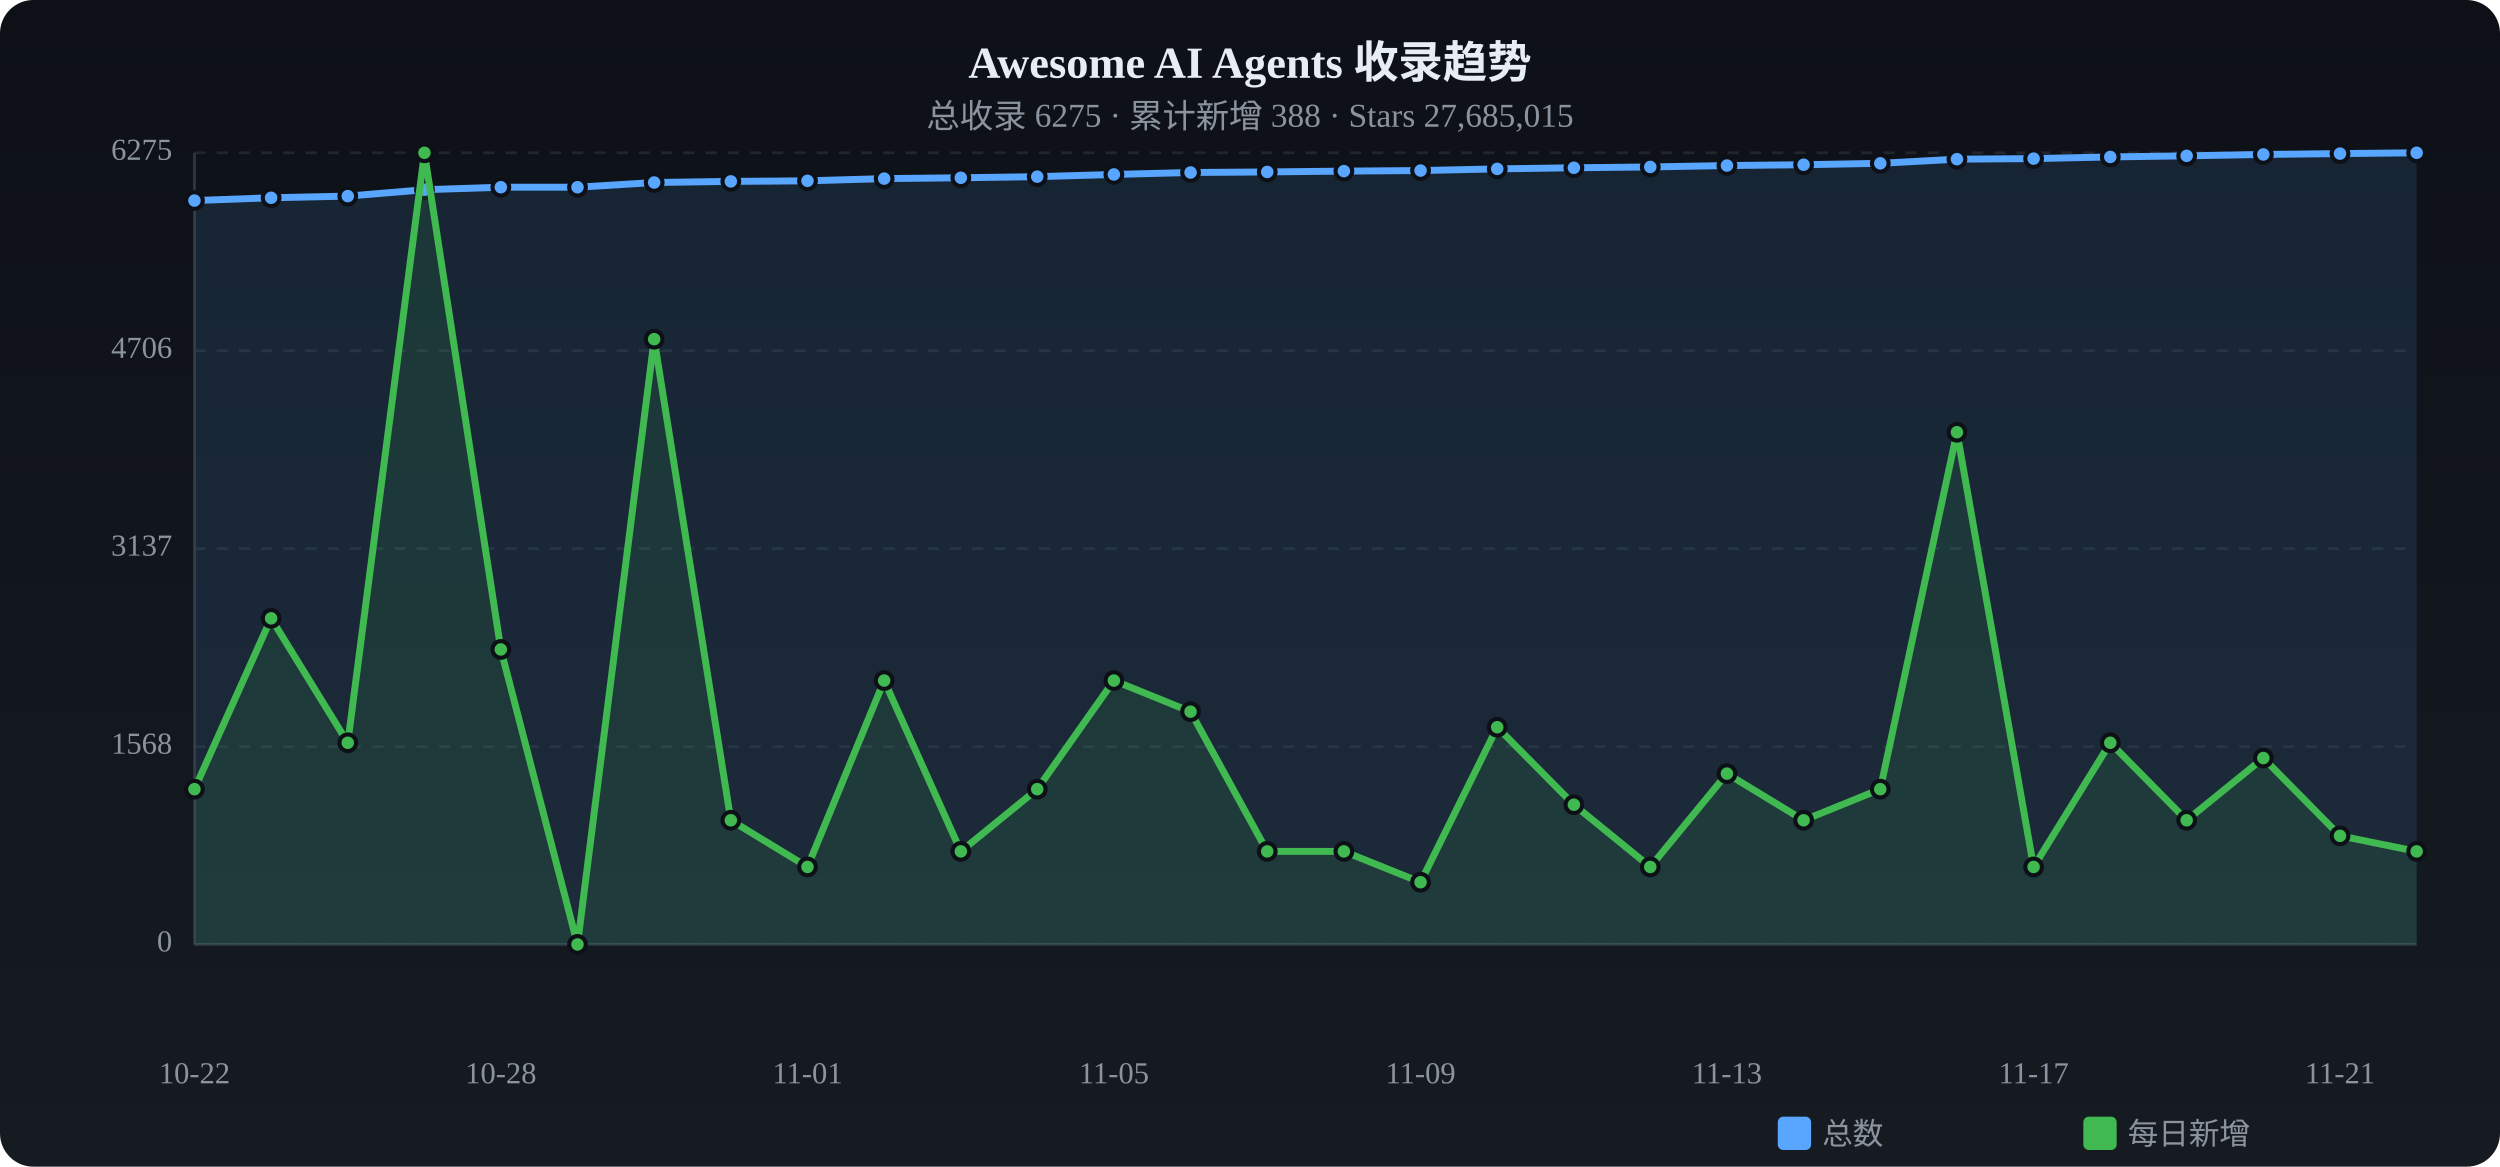
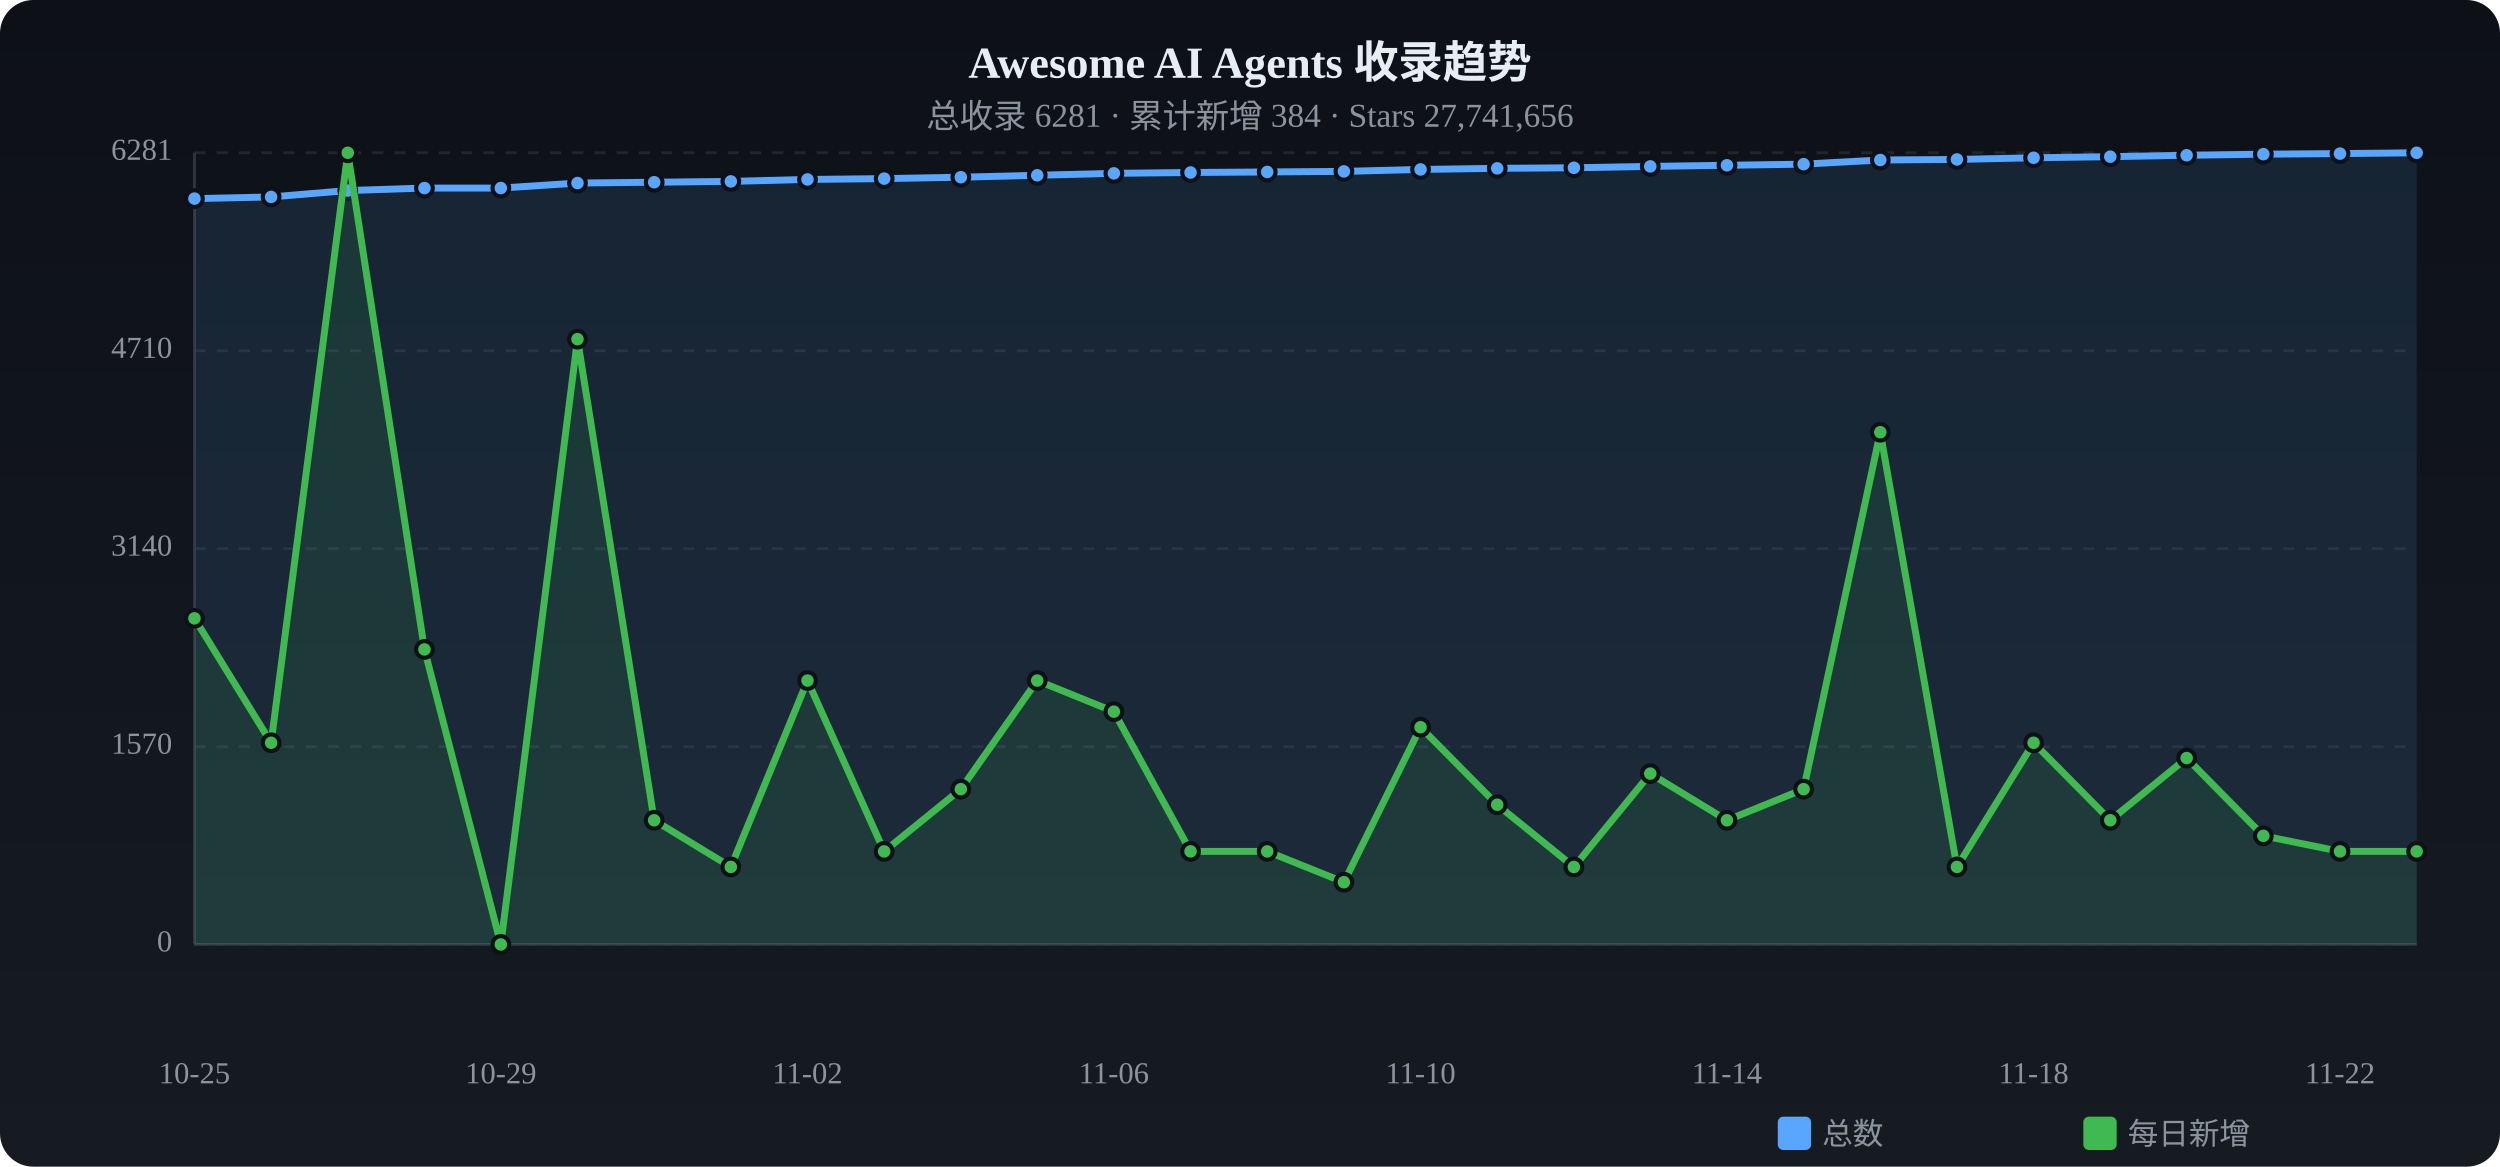
<svg xmlns="http://www.w3.org/2000/svg" viewBox="0 0 900 420" width="900" height="420">
  <defs>
    <linearGradient id="tbg" x1="0%" y1="0%" x2="0%" y2="100%">
      <stop offset="0%" stop-color="#0d1117" />
      <stop offset="100%" stop-color="#161b22" />
    </linearGradient>
  </defs>
  <rect width="900" height="420" rx="12" fill="url(#tbg)" />
  <text x="450.0" y="28" text-anchor="middle" fill="#e6edf3" font-size="16" font-weight="bold">Awesome AI Agents 收录趋势</text>
-   <text x="450.0" y="46" text-anchor="middle" fill="#8b949e" font-size="12">总收录 6275 · 累计新增 388 · Stars 27,685,015</text>
+   <text x="450.0" y="46" text-anchor="middle" fill="#8b949e" font-size="12">总收录 6281 · 累计新增 384 · Stars 27,741,656</text>
  <text x="62" y="340.0" text-anchor="end" fill="#8b949e" font-size="11" dominant-baseline="middle">0</text>
  <line x1="70" y1="340.0" x2="870" y2="340.0" stroke="#21262d" stroke-dasharray="4 4" />
-   <text x="62" y="268.8" text-anchor="end" fill="#8b949e" font-size="11" dominant-baseline="middle">1568</text>
+   <text x="62" y="268.8" text-anchor="end" fill="#8b949e" font-size="11" dominant-baseline="middle">1570</text>
  <line x1="70" y1="268.8" x2="870" y2="268.8" stroke="#21262d" stroke-dasharray="4 4" />
-   <text x="62" y="197.5" text-anchor="end" fill="#8b949e" font-size="11" dominant-baseline="middle">3137</text>
+   <text x="62" y="197.5" text-anchor="end" fill="#8b949e" font-size="11" dominant-baseline="middle">3140</text>
  <line x1="70" y1="197.5" x2="870" y2="197.5" stroke="#21262d" stroke-dasharray="4 4" />
-   <text x="62" y="126.3" text-anchor="end" fill="#8b949e" font-size="11" dominant-baseline="middle">4706</text>
+   <text x="62" y="126.3" text-anchor="end" fill="#8b949e" font-size="11" dominant-baseline="middle">4710</text>
  <line x1="70" y1="126.3" x2="870" y2="126.3" stroke="#21262d" stroke-dasharray="4 4" />
-   <text x="62" y="55.0" text-anchor="end" fill="#8b949e" font-size="11" dominant-baseline="middle">6275</text>
+   <text x="62" y="55.0" text-anchor="end" fill="#8b949e" font-size="11" dominant-baseline="middle">6281</text>
  <line x1="70" y1="55.0" x2="870" y2="55.0" stroke="#21262d" stroke-dasharray="4 4" />
  <line x1="70" y1="55" x2="70" y2="340" stroke="#30363d" />
  <line x1="70" y1="340" x2="870" y2="340" stroke="#30363d" />
-   <path d="M70.0,72.2 L97.6,71.2 L125.2,70.6 L152.8,68.3 L180.3,67.4 L207.9,67.4 L235.5,65.7 L263.1,65.3 L290.7,65.1 L318.3,64.3 L345.9,64.0 L373.4,63.6 L401.0,62.8 L428.6,62.1 L456.2,61.9 L483.8,61.6 L511.4,61.4 L539.0,60.8 L566.6,60.4 L594.1,60.1 L621.7,59.6 L649.3,59.3 L676.9,58.8 L704.5,57.3 L732.1,57.1 L759.7,56.5 L787.2,56.1 L814.8,55.6 L842.4,55.3 L870.0,55.0 L870.0,340 L70.0,340 Z" fill="#58a6ff" opacity="0.12" />
-   <polyline points="70.0,72.2 97.6,71.2 125.2,70.6 152.8,68.3 180.3,67.4 207.9,67.4 235.5,65.7 263.1,65.3 290.7,65.1 318.3,64.3 345.9,64.0 373.4,63.6 401.0,62.8 428.6,62.1 456.2,61.9 483.8,61.6 511.4,61.4 539.0,60.8 566.6,60.4 594.1,60.1 621.7,59.6 649.3,59.3 676.9,58.8 704.5,57.3 732.1,57.1 759.7,56.5 787.2,56.1 814.8,55.6 842.4,55.3 870.0,55.0" fill="none" stroke="#58a6ff" stroke-width="2.5" stroke-linecap="round" stroke-linejoin="round" />
-   <circle cx="70.0" cy="72.2" r="3" fill="#58a6ff" stroke="#0d1117" stroke-width="1.5" />
-   <circle cx="97.6" cy="71.2" r="3" fill="#58a6ff" stroke="#0d1117" stroke-width="1.5" />
-   <circle cx="125.2" cy="70.6" r="3" fill="#58a6ff" stroke="#0d1117" stroke-width="1.5" />
-   <circle cx="152.8" cy="68.3" r="3" fill="#58a6ff" stroke="#0d1117" stroke-width="1.5" />
-   <circle cx="180.3" cy="67.4" r="3" fill="#58a6ff" stroke="#0d1117" stroke-width="1.5" />
-   <circle cx="207.9" cy="67.4" r="3" fill="#58a6ff" stroke="#0d1117" stroke-width="1.5" />
-   <circle cx="235.5" cy="65.7" r="3" fill="#58a6ff" stroke="#0d1117" stroke-width="1.5" />
+   <path d="M70.0,71.5 L97.6,70.9 L125.2,68.6 L152.8,67.7 L180.3,67.7 L207.9,65.9 L235.5,65.6 L263.1,65.3 L290.7,64.6 L318.3,64.3 L345.9,63.8 L373.4,63.1 L401.0,62.4 L428.6,62.1 L456.2,61.9 L483.8,61.7 L511.4,61.0 L539.0,60.6 L566.6,60.4 L594.1,59.9 L621.7,59.5 L649.3,59.1 L676.9,57.6 L704.5,57.4 L732.1,56.8 L759.7,56.4 L787.2,55.9 L814.8,55.5 L842.4,55.3 L870.0,55.0 L870.0,340 L70.0,340 Z" fill="#58a6ff" opacity="0.12" />
+   <polyline points="70.0,71.5 97.6,70.9 125.2,68.6 152.8,67.7 180.3,67.7 207.9,65.9 235.5,65.6 263.1,65.3 290.7,64.6 318.3,64.3 345.9,63.8 373.4,63.1 401.0,62.4 428.6,62.1 456.2,61.9 483.8,61.7 511.4,61.0 539.0,60.6 566.6,60.4 594.1,59.9 621.7,59.5 649.3,59.1 676.9,57.6 704.5,57.4 732.1,56.8 759.7,56.4 787.2,55.9 814.8,55.5 842.4,55.3 870.0,55.0" fill="none" stroke="#58a6ff" stroke-width="2.5" stroke-linecap="round" stroke-linejoin="round" />
+   <circle cx="70.0" cy="71.5" r="3" fill="#58a6ff" stroke="#0d1117" stroke-width="1.5" />
+   <circle cx="97.6" cy="70.9" r="3" fill="#58a6ff" stroke="#0d1117" stroke-width="1.5" />
+   <circle cx="125.2" cy="68.6" r="3" fill="#58a6ff" stroke="#0d1117" stroke-width="1.5" />
+   <circle cx="152.8" cy="67.7" r="3" fill="#58a6ff" stroke="#0d1117" stroke-width="1.5" />
+   <circle cx="180.3" cy="67.7" r="3" fill="#58a6ff" stroke="#0d1117" stroke-width="1.5" />
+   <circle cx="207.9" cy="65.9" r="3" fill="#58a6ff" stroke="#0d1117" stroke-width="1.5" />
+   <circle cx="235.5" cy="65.6" r="3" fill="#58a6ff" stroke="#0d1117" stroke-width="1.5" />
  <circle cx="263.1" cy="65.3" r="3" fill="#58a6ff" stroke="#0d1117" stroke-width="1.5" />
-   <circle cx="290.7" cy="65.1" r="3" fill="#58a6ff" stroke="#0d1117" stroke-width="1.5" />
+   <circle cx="290.7" cy="64.6" r="3" fill="#58a6ff" stroke="#0d1117" stroke-width="1.5" />
  <circle cx="318.3" cy="64.3" r="3" fill="#58a6ff" stroke="#0d1117" stroke-width="1.5" />
-   <circle cx="345.9" cy="64.0" r="3" fill="#58a6ff" stroke="#0d1117" stroke-width="1.5" />
-   <circle cx="373.4" cy="63.6" r="3" fill="#58a6ff" stroke="#0d1117" stroke-width="1.5" />
-   <circle cx="401.0" cy="62.8" r="3" fill="#58a6ff" stroke="#0d1117" stroke-width="1.5" />
+   <circle cx="345.9" cy="63.8" r="3" fill="#58a6ff" stroke="#0d1117" stroke-width="1.5" />
+   <circle cx="373.4" cy="63.1" r="3" fill="#58a6ff" stroke="#0d1117" stroke-width="1.5" />
+   <circle cx="401.0" cy="62.4" r="3" fill="#58a6ff" stroke="#0d1117" stroke-width="1.5" />
  <circle cx="428.6" cy="62.1" r="3" fill="#58a6ff" stroke="#0d1117" stroke-width="1.5" />
  <circle cx="456.2" cy="61.9" r="3" fill="#58a6ff" stroke="#0d1117" stroke-width="1.5" />
-   <circle cx="483.8" cy="61.6" r="3" fill="#58a6ff" stroke="#0d1117" stroke-width="1.5" />
-   <circle cx="511.4" cy="61.4" r="3" fill="#58a6ff" stroke="#0d1117" stroke-width="1.5" />
-   <circle cx="539.0" cy="60.8" r="3" fill="#58a6ff" stroke="#0d1117" stroke-width="1.5" />
+   <circle cx="483.8" cy="61.7" r="3" fill="#58a6ff" stroke="#0d1117" stroke-width="1.5" />
+   <circle cx="511.4" cy="61.0" r="3" fill="#58a6ff" stroke="#0d1117" stroke-width="1.5" />
+   <circle cx="539.0" cy="60.6" r="3" fill="#58a6ff" stroke="#0d1117" stroke-width="1.5" />
  <circle cx="566.6" cy="60.4" r="3" fill="#58a6ff" stroke="#0d1117" stroke-width="1.5" />
-   <circle cx="594.1" cy="60.1" r="3" fill="#58a6ff" stroke="#0d1117" stroke-width="1.5" />
-   <circle cx="621.7" cy="59.6" r="3" fill="#58a6ff" stroke="#0d1117" stroke-width="1.5" />
-   <circle cx="649.3" cy="59.3" r="3" fill="#58a6ff" stroke="#0d1117" stroke-width="1.5" />
-   <circle cx="676.9" cy="58.8" r="3" fill="#58a6ff" stroke="#0d1117" stroke-width="1.5" />
-   <circle cx="704.5" cy="57.3" r="3" fill="#58a6ff" stroke="#0d1117" stroke-width="1.5" />
-   <circle cx="732.1" cy="57.1" r="3" fill="#58a6ff" stroke="#0d1117" stroke-width="1.5" />
-   <circle cx="759.7" cy="56.5" r="3" fill="#58a6ff" stroke="#0d1117" stroke-width="1.5" />
-   <circle cx="787.2" cy="56.1" r="3" fill="#58a6ff" stroke="#0d1117" stroke-width="1.5" />
-   <circle cx="814.8" cy="55.6" r="3" fill="#58a6ff" stroke="#0d1117" stroke-width="1.5" />
+   <circle cx="594.1" cy="59.9" r="3" fill="#58a6ff" stroke="#0d1117" stroke-width="1.5" />
+   <circle cx="621.7" cy="59.5" r="3" fill="#58a6ff" stroke="#0d1117" stroke-width="1.5" />
+   <circle cx="649.3" cy="59.1" r="3" fill="#58a6ff" stroke="#0d1117" stroke-width="1.5" />
+   <circle cx="676.9" cy="57.6" r="3" fill="#58a6ff" stroke="#0d1117" stroke-width="1.5" />
+   <circle cx="704.5" cy="57.4" r="3" fill="#58a6ff" stroke="#0d1117" stroke-width="1.5" />
+   <circle cx="732.1" cy="56.8" r="3" fill="#58a6ff" stroke="#0d1117" stroke-width="1.5" />
+   <circle cx="759.7" cy="56.4" r="3" fill="#58a6ff" stroke="#0d1117" stroke-width="1.5" />
+   <circle cx="787.2" cy="55.9" r="3" fill="#58a6ff" stroke="#0d1117" stroke-width="1.5" />
+   <circle cx="814.8" cy="55.5" r="3" fill="#58a6ff" stroke="#0d1117" stroke-width="1.5" />
  <circle cx="842.4" cy="55.3" r="3" fill="#58a6ff" stroke="#0d1117" stroke-width="1.5" />
  <circle cx="870.0" cy="55.0" r="3" fill="#58a6ff" stroke="#0d1117" stroke-width="1.5" />
-   <path d="M70.0,284.1 L97.6,222.6 L125.2,267.4 L152.8,55.0 L180.3,233.8 L207.9,340.0 L235.5,122.1 L263.1,295.3 L290.7,312.1 L318.3,245.0 L345.9,306.5 L373.4,284.1 L401.0,245.0 L428.6,256.2 L456.2,306.5 L483.8,306.5 L511.4,317.6 L539.0,261.8 L566.6,289.7 L594.1,312.1 L621.7,278.5 L649.3,295.3 L676.9,284.1 L704.5,155.6 L732.1,312.1 L759.7,267.4 L787.2,295.3 L814.8,272.9 L842.4,300.9 L870.0,306.5 L870.0,340 L70.0,340 Z" fill="#3fb950" opacity="0.12" />
-   <polyline points="70.0,284.1 97.6,222.6 125.2,267.4 152.8,55.0 180.3,233.8 207.9,340.0 235.5,122.1 263.1,295.3 290.7,312.1 318.3,245.0 345.9,306.5 373.4,284.1 401.0,245.0 428.6,256.2 456.2,306.5 483.8,306.5 511.4,317.6 539.0,261.8 566.6,289.7 594.1,312.1 621.7,278.5 649.3,295.3 676.9,284.1 704.5,155.6 732.1,312.1 759.7,267.4 787.2,295.3 814.8,272.9 842.4,300.9 870.0,306.5" fill="none" stroke="#3fb950" stroke-width="2.5" stroke-linecap="round" stroke-linejoin="round" />
-   <circle cx="70.0" cy="284.1" r="3" fill="#3fb950" stroke="#0d1117" stroke-width="1.5" />
-   <circle cx="97.6" cy="222.6" r="3" fill="#3fb950" stroke="#0d1117" stroke-width="1.5" />
-   <circle cx="125.2" cy="267.4" r="3" fill="#3fb950" stroke="#0d1117" stroke-width="1.5" />
-   <circle cx="152.8" cy="55.0" r="3" fill="#3fb950" stroke="#0d1117" stroke-width="1.5" />
-   <circle cx="180.3" cy="233.8" r="3" fill="#3fb950" stroke="#0d1117" stroke-width="1.5" />
-   <circle cx="207.9" cy="340.0" r="3" fill="#3fb950" stroke="#0d1117" stroke-width="1.5" />
-   <circle cx="235.5" cy="122.1" r="3" fill="#3fb950" stroke="#0d1117" stroke-width="1.5" />
-   <circle cx="263.1" cy="295.3" r="3" fill="#3fb950" stroke="#0d1117" stroke-width="1.5" />
-   <circle cx="290.7" cy="312.1" r="3" fill="#3fb950" stroke="#0d1117" stroke-width="1.5" />
-   <circle cx="318.3" cy="245.0" r="3" fill="#3fb950" stroke="#0d1117" stroke-width="1.5" />
-   <circle cx="345.9" cy="306.5" r="3" fill="#3fb950" stroke="#0d1117" stroke-width="1.5" />
-   <circle cx="373.4" cy="284.1" r="3" fill="#3fb950" stroke="#0d1117" stroke-width="1.5" />
-   <circle cx="401.0" cy="245.0" r="3" fill="#3fb950" stroke="#0d1117" stroke-width="1.5" />
-   <circle cx="428.6" cy="256.2" r="3" fill="#3fb950" stroke="#0d1117" stroke-width="1.5" />
+   <path d="M70.0,222.6 L97.6,267.4 L125.2,55.0 L152.8,233.8 L180.3,340.0 L207.9,122.1 L235.5,295.3 L263.1,312.1 L290.7,245.0 L318.3,306.5 L345.9,284.1 L373.4,245.0 L401.0,256.2 L428.6,306.5 L456.2,306.5 L483.8,317.6 L511.4,261.8 L539.0,289.7 L566.6,312.1 L594.1,278.5 L621.7,295.3 L649.3,284.1 L676.9,155.6 L704.5,312.1 L732.1,267.4 L759.7,295.3 L787.2,272.9 L814.8,300.9 L842.4,306.5 L870.0,306.5 L870.0,340 L70.0,340 Z" fill="#3fb950" opacity="0.12" />
+   <polyline points="70.0,222.6 97.6,267.4 125.2,55.0 152.8,233.8 180.3,340.0 207.9,122.1 235.5,295.3 263.1,312.1 290.7,245.0 318.3,306.5 345.9,284.1 373.4,245.0 401.0,256.2 428.6,306.5 456.2,306.5 483.8,317.6 511.4,261.8 539.0,289.7 566.6,312.1 594.1,278.5 621.7,295.3 649.3,284.1 676.9,155.6 704.5,312.1 732.1,267.4 759.7,295.3 787.2,272.9 814.8,300.9 842.4,306.5 870.0,306.5" fill="none" stroke="#3fb950" stroke-width="2.5" stroke-linecap="round" stroke-linejoin="round" />
+   <circle cx="70.0" cy="222.6" r="3" fill="#3fb950" stroke="#0d1117" stroke-width="1.5" />
+   <circle cx="97.6" cy="267.4" r="3" fill="#3fb950" stroke="#0d1117" stroke-width="1.5" />
+   <circle cx="125.2" cy="55.0" r="3" fill="#3fb950" stroke="#0d1117" stroke-width="1.5" />
+   <circle cx="152.8" cy="233.8" r="3" fill="#3fb950" stroke="#0d1117" stroke-width="1.5" />
+   <circle cx="180.3" cy="340.0" r="3" fill="#3fb950" stroke="#0d1117" stroke-width="1.5" />
+   <circle cx="207.9" cy="122.1" r="3" fill="#3fb950" stroke="#0d1117" stroke-width="1.5" />
+   <circle cx="235.5" cy="295.3" r="3" fill="#3fb950" stroke="#0d1117" stroke-width="1.5" />
+   <circle cx="263.1" cy="312.1" r="3" fill="#3fb950" stroke="#0d1117" stroke-width="1.5" />
+   <circle cx="290.7" cy="245.0" r="3" fill="#3fb950" stroke="#0d1117" stroke-width="1.5" />
+   <circle cx="318.3" cy="306.5" r="3" fill="#3fb950" stroke="#0d1117" stroke-width="1.5" />
+   <circle cx="345.9" cy="284.1" r="3" fill="#3fb950" stroke="#0d1117" stroke-width="1.5" />
+   <circle cx="373.4" cy="245.0" r="3" fill="#3fb950" stroke="#0d1117" stroke-width="1.5" />
+   <circle cx="401.0" cy="256.2" r="3" fill="#3fb950" stroke="#0d1117" stroke-width="1.5" />
+   <circle cx="428.6" cy="306.5" r="3" fill="#3fb950" stroke="#0d1117" stroke-width="1.5" />
  <circle cx="456.2" cy="306.5" r="3" fill="#3fb950" stroke="#0d1117" stroke-width="1.5" />
-   <circle cx="483.8" cy="306.5" r="3" fill="#3fb950" stroke="#0d1117" stroke-width="1.5" />
-   <circle cx="511.4" cy="317.6" r="3" fill="#3fb950" stroke="#0d1117" stroke-width="1.5" />
-   <circle cx="539.0" cy="261.8" r="3" fill="#3fb950" stroke="#0d1117" stroke-width="1.5" />
-   <circle cx="566.6" cy="289.7" r="3" fill="#3fb950" stroke="#0d1117" stroke-width="1.5" />
-   <circle cx="594.1" cy="312.1" r="3" fill="#3fb950" stroke="#0d1117" stroke-width="1.5" />
-   <circle cx="621.7" cy="278.5" r="3" fill="#3fb950" stroke="#0d1117" stroke-width="1.5" />
-   <circle cx="649.3" cy="295.3" r="3" fill="#3fb950" stroke="#0d1117" stroke-width="1.5" />
-   <circle cx="676.9" cy="284.1" r="3" fill="#3fb950" stroke="#0d1117" stroke-width="1.5" />
-   <circle cx="704.5" cy="155.6" r="3" fill="#3fb950" stroke="#0d1117" stroke-width="1.5" />
-   <circle cx="732.1" cy="312.1" r="3" fill="#3fb950" stroke="#0d1117" stroke-width="1.5" />
-   <circle cx="759.7" cy="267.4" r="3" fill="#3fb950" stroke="#0d1117" stroke-width="1.5" />
-   <circle cx="787.2" cy="295.3" r="3" fill="#3fb950" stroke="#0d1117" stroke-width="1.5" />
-   <circle cx="814.8" cy="272.9" r="3" fill="#3fb950" stroke="#0d1117" stroke-width="1.5" />
-   <circle cx="842.4" cy="300.9" r="3" fill="#3fb950" stroke="#0d1117" stroke-width="1.5" />
+   <circle cx="483.8" cy="317.6" r="3" fill="#3fb950" stroke="#0d1117" stroke-width="1.5" />
+   <circle cx="511.4" cy="261.8" r="3" fill="#3fb950" stroke="#0d1117" stroke-width="1.5" />
+   <circle cx="539.0" cy="289.7" r="3" fill="#3fb950" stroke="#0d1117" stroke-width="1.5" />
+   <circle cx="566.6" cy="312.1" r="3" fill="#3fb950" stroke="#0d1117" stroke-width="1.5" />
+   <circle cx="594.1" cy="278.5" r="3" fill="#3fb950" stroke="#0d1117" stroke-width="1.5" />
+   <circle cx="621.7" cy="295.3" r="3" fill="#3fb950" stroke="#0d1117" stroke-width="1.5" />
+   <circle cx="649.3" cy="284.1" r="3" fill="#3fb950" stroke="#0d1117" stroke-width="1.5" />
+   <circle cx="676.9" cy="155.6" r="3" fill="#3fb950" stroke="#0d1117" stroke-width="1.5" />
+   <circle cx="704.5" cy="312.1" r="3" fill="#3fb950" stroke="#0d1117" stroke-width="1.5" />
+   <circle cx="732.1" cy="267.4" r="3" fill="#3fb950" stroke="#0d1117" stroke-width="1.5" />
+   <circle cx="759.7" cy="295.3" r="3" fill="#3fb950" stroke="#0d1117" stroke-width="1.5" />
+   <circle cx="787.2" cy="272.9" r="3" fill="#3fb950" stroke="#0d1117" stroke-width="1.5" />
+   <circle cx="814.8" cy="300.9" r="3" fill="#3fb950" stroke="#0d1117" stroke-width="1.5" />
+   <circle cx="842.4" cy="306.5" r="3" fill="#3fb950" stroke="#0d1117" stroke-width="1.5" />
  <circle cx="870.0" cy="306.5" r="3" fill="#3fb950" stroke="#0d1117" stroke-width="1.5" />
-   <text x="70.0" y="390" text-anchor="middle" fill="#8b949e" font-size="11">10-22</text>
-   <text x="180.3" y="390" text-anchor="middle" fill="#8b949e" font-size="11">10-28</text>
-   <text x="290.7" y="390" text-anchor="middle" fill="#8b949e" font-size="11">11-01</text>
-   <text x="401.0" y="390" text-anchor="middle" fill="#8b949e" font-size="11">11-05</text>
-   <text x="511.4" y="390" text-anchor="middle" fill="#8b949e" font-size="11">11-09</text>
-   <text x="621.7" y="390" text-anchor="middle" fill="#8b949e" font-size="11">11-13</text>
-   <text x="732.1" y="390" text-anchor="middle" fill="#8b949e" font-size="11">11-17</text>
-   <text x="842.4" y="390" text-anchor="middle" fill="#8b949e" font-size="11">11-21</text>
+   <text x="70.0" y="390" text-anchor="middle" fill="#8b949e" font-size="11">10-25</text>
+   <text x="180.3" y="390" text-anchor="middle" fill="#8b949e" font-size="11">10-29</text>
+   <text x="290.7" y="390" text-anchor="middle" fill="#8b949e" font-size="11">11-02</text>
+   <text x="401.0" y="390" text-anchor="middle" fill="#8b949e" font-size="11">11-06</text>
+   <text x="511.4" y="390" text-anchor="middle" fill="#8b949e" font-size="11">11-10</text>
+   <text x="621.7" y="390" text-anchor="middle" fill="#8b949e" font-size="11">11-14</text>
+   <text x="732.1" y="390" text-anchor="middle" fill="#8b949e" font-size="11">11-18</text>
+   <text x="842.4" y="390" text-anchor="middle" fill="#8b949e" font-size="11">11-22</text>
  <rect x="640" y="402" width="12" height="12" rx="2" fill="#58a6ff" />
  <text x="656" y="412" fill="#8b949e" font-size="11">总数</text>
  <rect x="750" y="402" width="12" height="12" rx="2" fill="#3fb950" />
  <text x="766" y="412" fill="#8b949e" font-size="11">每日新增</text>
</svg>
